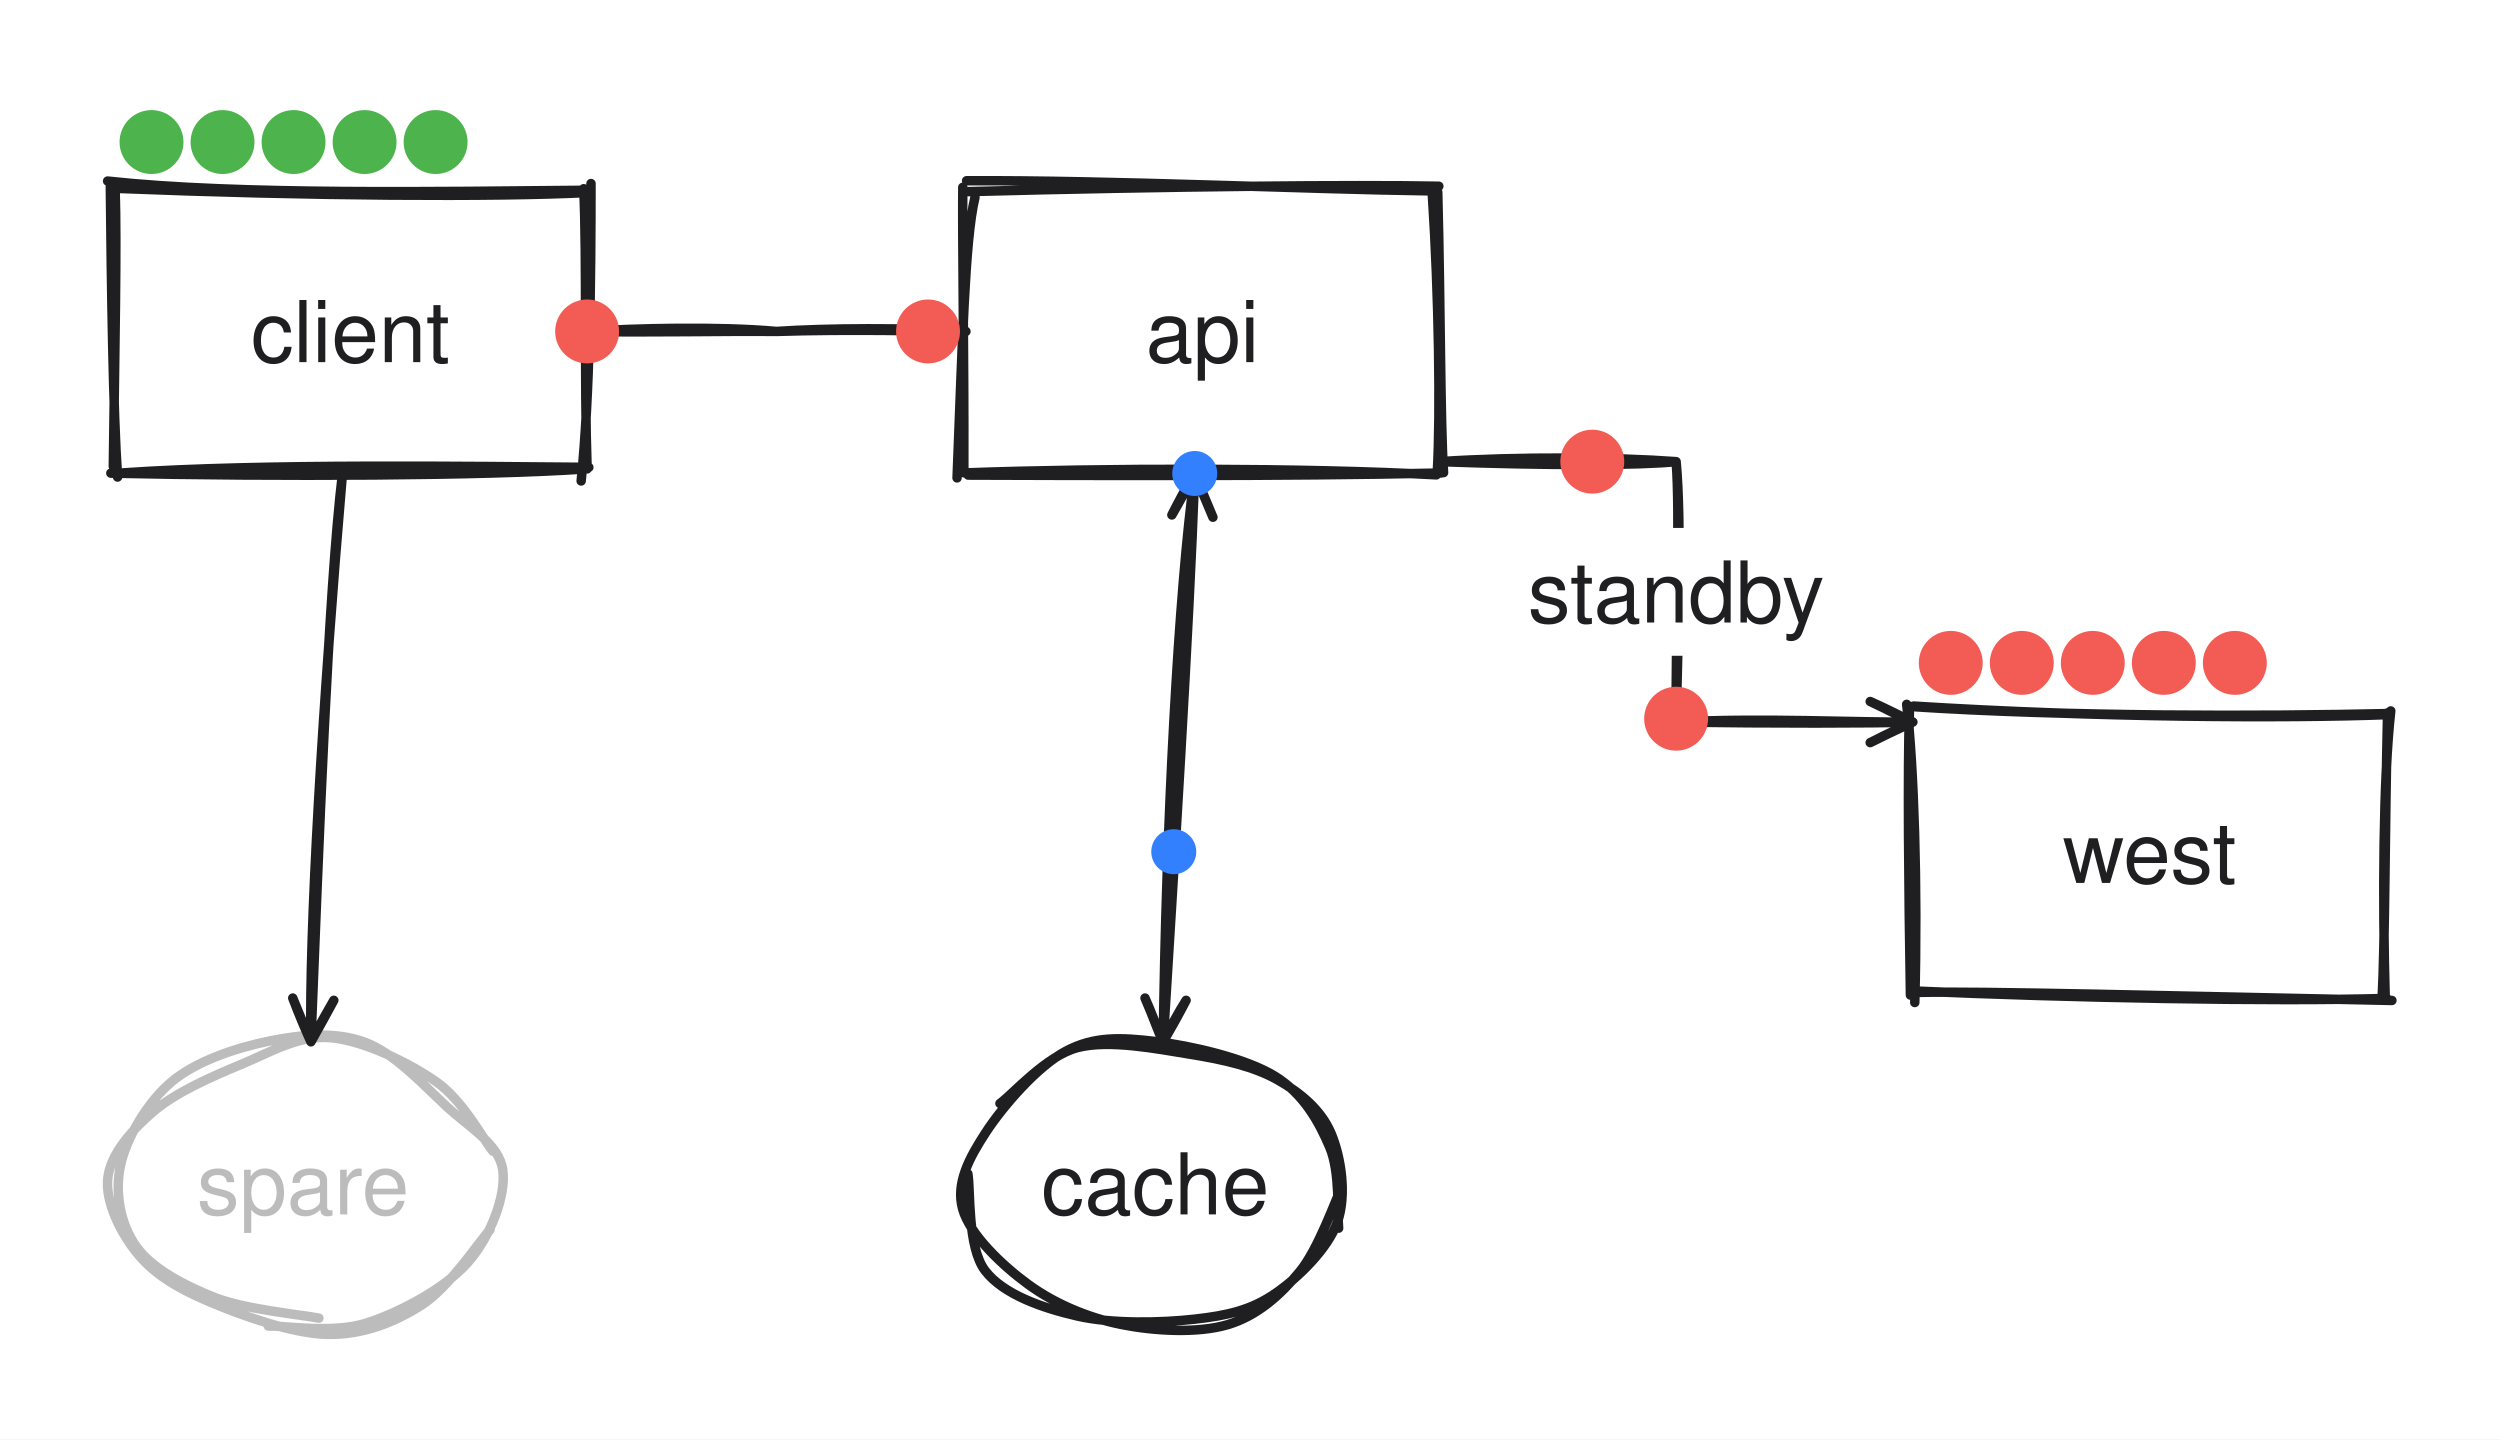
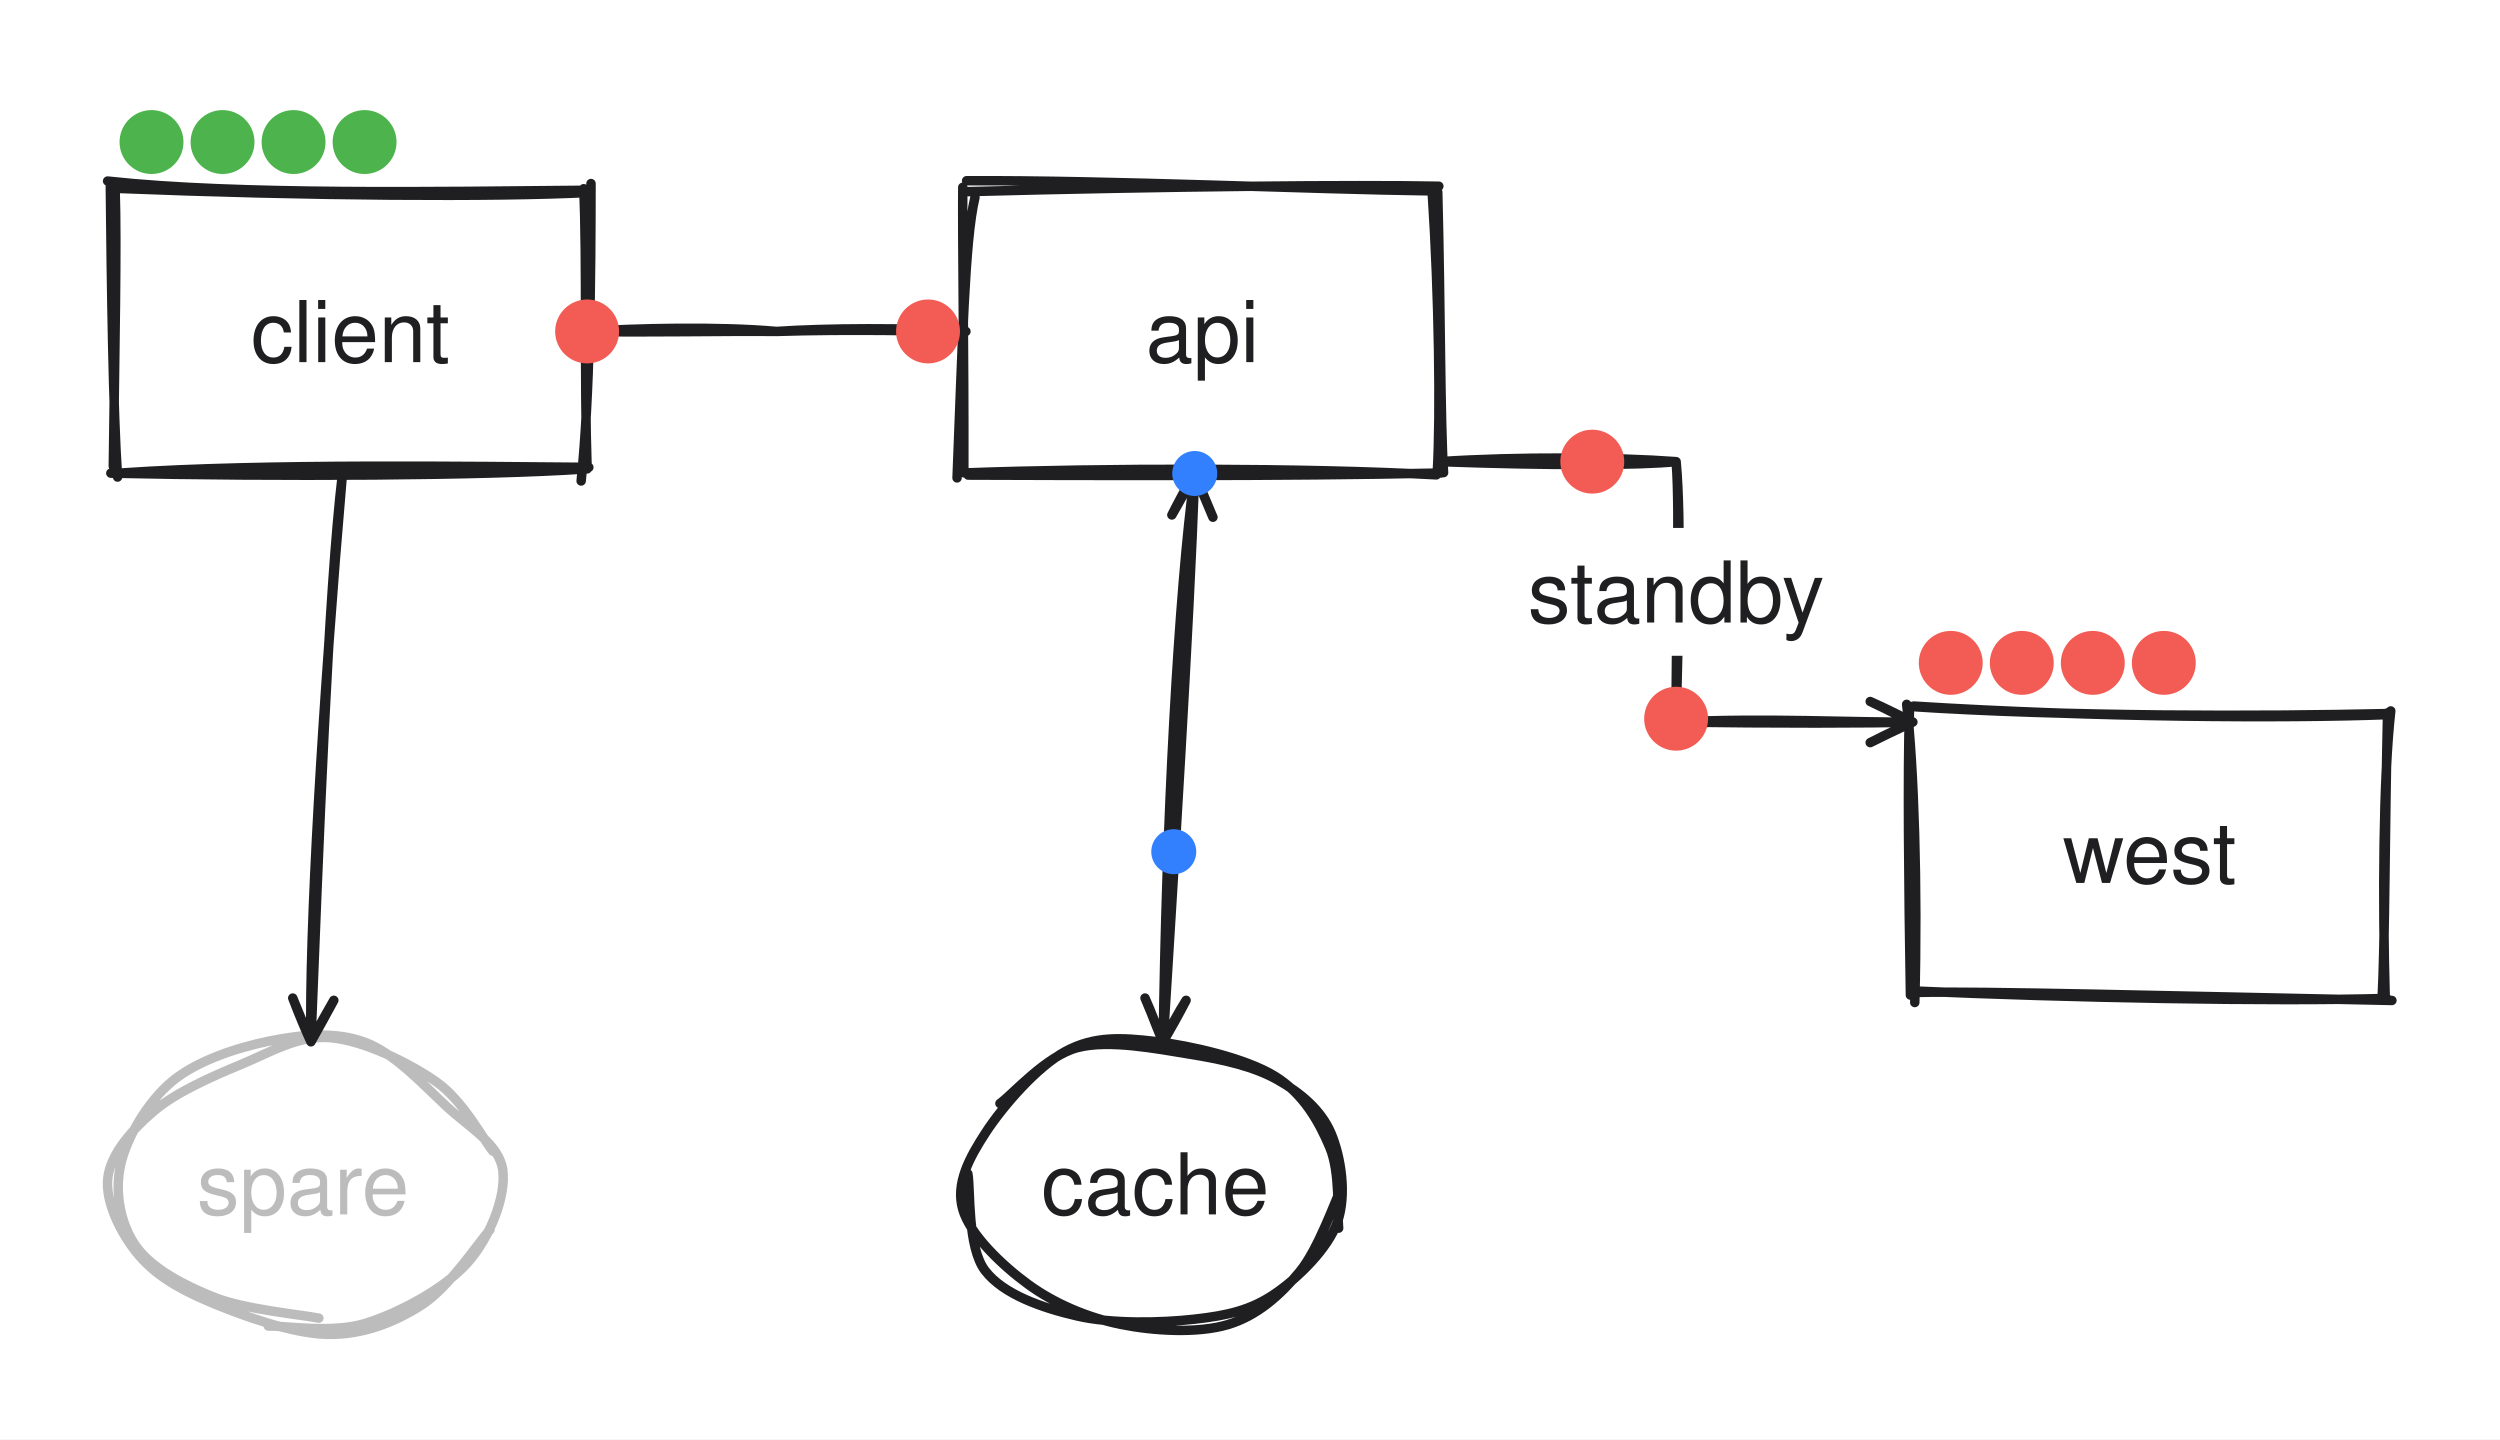
<svg xmlns="http://www.w3.org/2000/svg" width="528" height="304" viewBox="-4 100 528 304">
  <rect x="-4" y="100" width="528" height="304" fill="#ffffff" />
  <path d="M18.73 138.24 C46.01 141.24 89.88 140.44 119.18 140.19 M20.51 139.78 C61.2 141.42 100.77 141.67 120.63 140.64 M120.82 138.77 C120.81 158.77 120.62 183.25 118.74 201.58 M119.28 139.86 C119.98 154.31 119.37 180.64 120 199.03 M120.36 198.7 C97.23 198.54 51.47 197.83 21.86 199.88 M119.51 199.05 C98.9 200.48 54.44 200.72 19.41 199.93 M19.93 198.46 C20.24 174.02 20.71 151.52 20.32 140.11 M20.83 200.75 C19.88 186.82 19.51 160.16 19.3 139.44" fill="none" stroke="#1f1f21" stroke-width="2" stroke-linecap="round" stroke-linejoin="round" />
  <text x="70" font-family="Helvetica Neue, Helvetica, Arial, sans-serif" font-size="18" fill="#1f1f21" text-anchor="middle">
    <tspan x="70" y="176.48">client</tspan>
  </text>
  <path d="M200.15 138.17 C230.57 138.03 272.03 139.97 298.22 140.32 M200.51 140.47 C243.08 139.34 282.69 138.99 299.88 139.33 M298.49 140.87 C299.92 162.66 300.24 187.47 299.57 199.34 M299.65 140.57 C300.28 164.66 300.18 188.75 300.88 199.82 M300.33 199.9 C266.46 200.64 225.61 200.42 200.48 200.34 M299.36 200.29 C271.97 198.78 228.88 198.81 199.68 199.88 M198.13 200.93 C199.26 173.36 199.73 150.64 201.91 141.71 M199.56 199.45 C199.63 175.03 199.23 150.88 199.34 139.56" fill="none" stroke="#1f1f21" stroke-width="2" stroke-linecap="round" stroke-linejoin="round" />
  <text x="250" font-family="Helvetica Neue, Helvetica, Arial, sans-serif" font-size="18" fill="#1f1f21" text-anchor="middle">
    <tspan x="250" y="176.48">api</tspan>
  </text>
  <path d="M400.17 249.12 C438.63 251.54 478.86 251.74 500.06 250.94 M399.24 249.2 C432.64 251.41 474.3 251.29 500.01 250.71 M500.25 250.55 C499.7 274.65 499.72 299.59 499.09 311.01 M500.93 250.15 C499.31 264.46 499.19 290.46 499.76 310.73 M501.17 311.3 C453.47 310.31 414.38 309.3 400.87 309.6 M500.1 310.86 C475.96 311.58 431.63 310.69 400.95 309.32 M400.4 311.73 C401.06 286.94 400.2 261.78 398.69 248.76 M399.48 310.16 C399.09 287.34 398.87 262.67 399.27 250.51" fill="none" stroke="#1f1f21" stroke-width="2" stroke-linecap="round" stroke-linejoin="round" />
  <text x="450" font-family="Helvetica Neue, Helvetica, Arial, sans-serif" font-size="18" fill="#1f1f21" text-anchor="middle">
    <tspan x="450" y="286.48">west</tspan>
  </text>
  <path d="M207.19 333.05 C209.93 331.09 216.89 322.99 223.59 321.25 C230.29 319.52 240.37 321.53 247.4 322.66 C254.43 323.79 260.83 325.25 265.78 328.04 C270.74 330.83 275.02 334.4 277.14 339.4 C279.25 344.41 280.46 352.42 278.47 358.07 C276.48 363.71 270.22 369.86 265.19 373.28 C260.15 376.71 255.22 377.84 248.27 378.61 C241.32 379.39 230.83 379.64 223.47 377.93 C216.1 376.23 207.92 373.38 204.07 368.38 C200.23 363.37 201.02 351.32 200.41 347.9 M279.48 350.53 C277.97 353.55 274.47 363.79 270.43 368.66 C266.39 373.54 261.5 377.95 255.22 379.79 C248.93 381.63 239.73 381.13 232.72 379.71 C225.72 378.29 218.74 375.33 213.17 371.27 C207.6 367.21 200.8 360.7 199.31 355.34 C197.82 349.98 200.6 344.67 204.23 339.12 C207.87 333.56 215.11 325.21 221.09 322.02 C227.07 318.82 232.75 319.1 240.1 319.97 C247.44 320.83 259.02 323.49 265.15 327.22 C271.27 330.94 274.58 336.94 276.84 342.3 C279.11 347.67 278.41 356.54 278.72 359.39" fill="none" stroke="#1f1f21" stroke-width="2" stroke-linecap="round" stroke-linejoin="round" />
  <text x="240" font-family="Helvetica Neue, Helvetica, Arial, sans-serif" font-size="18" fill="#1f1f21" text-anchor="middle">
    <tspan x="240" y="356.48">cache</tspan>
  </text>
  <g opacity="0.3">
    <path d="M99.51 359.69 C97.12 362.33 90.88 371.87 85.16 375.56 C79.43 379.25 72.71 381.95 65.17 381.82 C57.62 381.69 46.59 377.65 39.88 374.79 C33.17 371.92 28.43 368.96 24.91 364.62 C21.39 360.28 18.18 353.74 18.77 348.75 C19.36 343.76 23.77 338.69 28.46 334.7 C33.14 330.71 40.65 327.41 46.9 324.82 C53.14 322.24 59.03 318.56 65.91 319.17 C72.79 319.78 82.46 324.48 88.15 328.48 C93.85 332.47 98.1 340.69 100.09 343.13 M63.34 378.39 C59.68 377.67 47.82 376.56 41.39 374.04 C34.96 371.52 28.1 367.92 24.78 363.27 C21.46 358.63 20.19 351.97 21.44 346.16 C22.7 340.35 27.06 332.8 32.3 328.42 C37.54 324.04 46.08 321.25 52.87 319.87 C59.67 318.48 66.84 317.82 73.07 320.12 C79.31 322.43 85.46 329.18 90.31 333.68 C95.16 338.18 101.46 341.63 102.19 347.15 C102.92 352.66 99.5 361.38 94.69 366.77 C89.87 372.16 80.3 377.25 73.3 379.46 C66.29 381.68 56.1 379.96 52.66 380.06" fill="none" stroke="#1f1f21" stroke-width="2" stroke-linecap="round" stroke-linejoin="round" />
    <text x="60" font-family="Helvetica Neue, Helvetica, Arial, sans-serif" font-size="18" fill="#1f1f21" text-anchor="middle">
      <tspan x="60" y="356.48">spare</tspan>
    </text>
  </g>
  <path d="M120 170 C129.89 169.34 147.78 168.9 160 170 M120 170 C132.1 170.27 148.9 169.87 160 170 M160 170 C174.81 169.51 191.98 169.91 200 170 M160 170 C170.43 169.29 187.8 169.2 200 170 M190.99 165.66 C192.9 166.48 196.69 168.4 200 170 M190.99 165.66 C194.34 167.38 198.05 169.04 200 170 M190.99 174.34 C193.76 172.86 197.54 171.15 200 170 M190.99 174.34 C194.7 172.5 198.42 170.69 200 170" fill="none" stroke="#1f1f21" stroke-width="2" stroke-linecap="round" stroke-linejoin="round" />
  <path d="M300 197.5 C316.66 196.4 337.47 196.57 350 197.5 M300 197.5 C323.43 198.35 342.19 198.29 350 197.5 M350 197.5 C350.87 208.45 349.92 232.61 350 252.5 M350 197.5 C351.18 210.14 350.44 234.42 350 252.5 M350 252.5 C368.67 251.56 388.53 252.64 400 252.5 M350 252.5 C370.65 252.79 391.31 252.77 400 252.5 M390.99 248.16 C393.89 249.43 397.82 251.43 400 252.5 M390.99 248.16 C394.6 249.83 398.11 251.75 400 252.5 M390.99 256.84 C395.21 254.65 398.61 253.23 400 252.5 M390.99 256.84 C392.95 255.85 396.96 253.91 400 252.5" fill="none" stroke="#1f1f21" stroke-width="2" stroke-linecap="round" stroke-linejoin="round" />
  <rect x="311.5" y="211.5" width="77" height="27" fill="#ffffff" />
  <text x="350" font-family="Helvetica Neue, Helvetica, Arial, sans-serif" font-size="18" fill="#1f1f21" text-anchor="middle">
    <tspan x="350" y="231.48">standby</tspan>
  </text>
  <path d="M241.67 320.03 C243.88 284.24 247.08 234.47 248.33 200 M241.67 320.03 C242.27 273.86 244.88 225.11 248.33 200 M243.5 208.76 C244.38 207.03 246.48 202.9 248.33 200 M243.5 208.76 C245.15 205.93 247.16 202.15 248.33 200 M252.17 209.24 C251.13 206.66 249.37 202.73 248.33 200 M252.17 209.24 C250.92 206.2 249.19 202.23 248.33 200 M246.5 311.27 C245.12 313.44 242.94 317.38 241.67 320.03 M246.5 311.27 C245.23 313.76 243.11 317.56 241.67 320.03 M237.83 310.79 C239.78 315.27 240.9 318.75 241.67 320.03 M237.83 310.79 C239.18 313.77 240.58 317.73 241.67 320.03" fill="none" stroke="#1f1f21" stroke-width="2" stroke-linecap="round" stroke-linejoin="round" />
  <path d="M68.33 200 C65.26 225.81 63.3 279.24 61.67 320.03 M68.33 200 C64.12 248.78 61.23 296.85 61.67 320.03 M66.5 311.27 C65.29 313.49 63.17 317.41 61.67 320.03 M66.5 311.27 C65.29 313.34 63.21 317.05 61.67 320.03 M57.83 310.79 C59.15 313.96 60.54 317.53 61.67 320.03 M57.83 310.79 C59.23 314.51 60.79 318.11 61.67 320.03" fill="none" stroke="#1f1f21" stroke-width="2" stroke-linecap="round" stroke-linejoin="round" />
  <path d="M356 251.79 C356 255.1 353.31 257.79 350 257.79 C346.69 257.79 344 255.1 344 251.79 C344 248.47 346.69 245.79 350 245.79 C353.31 245.79 356 248.47 356 251.79 Z" fill="#f25c54" stroke="none" />
  <path d="M356 251.79 C356 255.1 353.31 257.79 350 257.79 C346.69 257.79 344 255.1 344 251.79 C344 248.47 346.69 245.79 350 245.79 C353.31 245.79 356 248.47 356 251.79 Z" fill="none" stroke="#f25c54" stroke-width="1.5" stroke-linecap="round" stroke-linejoin="round" />
  <path d="M338.29 197.5 C338.29 200.81 335.6 203.5 332.29 203.5 C328.97 203.5 326.29 200.81 326.29 197.5 C326.29 194.19 328.97 191.5 332.29 191.5 C335.6 191.5 338.29 194.19 338.29 197.5 Z" fill="#f25c54" stroke="none" />
  <path d="M338.29 197.5 C338.29 200.81 335.6 203.5 332.29 203.5 C328.97 203.5 326.29 200.81 326.29 197.5 C326.29 194.19 328.97 191.5 332.29 191.5 C335.6 191.5 338.29 194.19 338.29 197.5 Z" fill="none" stroke="#f25c54" stroke-width="1.5" stroke-linecap="round" stroke-linejoin="round" />
  <path d="M198 170 C198 173.31 195.31 176 192 176 C188.69 176 186 173.31 186 170 C186 166.69 188.69 164 192 164 C195.31 164 198 166.69 198 170 Z" fill="#f25c54" stroke="none" />
  <path d="M198 170 C198 173.31 195.31 176 192 176 C188.69 176 186 173.31 186 170 C186 166.69 188.69 164 192 164 C195.31 164 198 166.69 198 170 Z" fill="none" stroke="#f25c54" stroke-width="1.5" stroke-linecap="round" stroke-linejoin="round" />
  <path d="M126 170 C126 173.31 123.31 176 120 176 C116.69 176 114 173.31 114 170 C114 166.69 116.69 164 120 164 C123.31 164 126 166.69 126 170 Z" fill="#f25c54" stroke="none" />
  <path d="M126 170 C126 173.31 123.31 176 120 176 C116.69 176 114 173.31 114 170 C114 166.69 116.69 164 120 164 C123.31 164 126 166.69 126 170 Z" fill="none" stroke="#f25c54" stroke-width="1.5" stroke-linecap="round" stroke-linejoin="round" />
  <path d="M247.9 279.88 C247.9 282.09 246.1 283.88 243.9 283.88 C241.69 283.88 239.9 282.09 239.9 279.88 C239.9 277.67 241.69 275.88 243.9 275.88 C246.1 275.88 247.9 277.67 247.9 279.88 Z" fill="#3380ff" stroke="none" />
  <path d="M247.9 279.88 C247.9 282.09 246.1 283.88 243.9 283.88 C241.69 283.88 239.9 282.09 239.9 279.88 C239.9 277.67 241.69 275.88 243.9 275.88 C246.1 275.88 247.9 277.67 247.9 279.88 Z" fill="none" stroke="#3380ff" stroke-width="1.5" stroke-linecap="round" stroke-linejoin="round" />
  <path d="M252.33 200 C252.33 202.21 250.54 204 248.33 204 C246.12 204 244.33 202.21 244.33 200 C244.33 197.79 246.12 196 248.33 196 C250.54 196 252.33 197.79 252.33 200 Z" fill="#3380ff" stroke="none" />
  <path d="M252.33 200 C252.33 202.21 250.54 204 248.33 204 C246.12 204 244.33 202.21 244.33 200 C244.33 197.79 246.12 196 248.33 196 C250.54 196 252.33 197.79 252.33 200 Z" fill="none" stroke="#3380ff" stroke-width="1.5" stroke-linecap="round" stroke-linejoin="round" />
  <path d="M414 240 C414 243.31 411.31 246 408 246 C404.69 246 402 243.31 402 240 C402 236.69 404.69 234 408 234 C411.31 234 414 236.69 414 240 Z" fill="#f25c54" stroke="none" />
  <path d="M414 240 C414 243.31 411.31 246 408 246 C404.69 246 402 243.31 402 240 C402 236.69 404.69 234 408 234 C411.31 234 414 236.69 414 240 Z" fill="none" stroke="#f25c54" stroke-width="1.5" stroke-linecap="round" stroke-linejoin="round" />
  <path d="M429 240 C429 243.31 426.31 246 423 246 C419.69 246 417 243.31 417 240 C417 236.69 419.69 234 423 234 C426.31 234 429 236.69 429 240 Z" fill="#f25c54" stroke="none" />
  <path d="M429 240 C429 243.31 426.31 246 423 246 C419.69 246 417 243.31 417 240 C417 236.69 419.69 234 423 234 C426.31 234 429 236.69 429 240 Z" fill="none" stroke="#f25c54" stroke-width="1.5" stroke-linecap="round" stroke-linejoin="round" />
  <path d="M444 240 C444 243.31 441.31 246 438 246 C434.69 246 432 243.31 432 240 C432 236.69 434.69 234 438 234 C441.31 234 444 236.69 444 240 Z" fill="#f25c54" stroke="none" />
  <path d="M444 240 C444 243.31 441.31 246 438 246 C434.69 246 432 243.31 432 240 C432 236.69 434.69 234 438 234 C441.31 234 444 236.69 444 240 Z" fill="none" stroke="#f25c54" stroke-width="1.5" stroke-linecap="round" stroke-linejoin="round" />
  <path d="M459 240 C459 243.31 456.31 246 453 246 C449.69 246 447 243.31 447 240 C447 236.69 449.69 234 453 234 C456.31 234 459 236.69 459 240 Z" fill="#f25c54" stroke="none" />
  <path d="M459 240 C459 243.31 456.31 246 453 246 C449.69 246 447 243.31 447 240 C447 236.69 449.69 234 453 234 C456.31 234 459 236.69 459 240 Z" fill="none" stroke="#f25c54" stroke-width="1.5" stroke-linecap="round" stroke-linejoin="round" />
-   <path d="M474 240 C474 243.31 471.31 246 468 246 C464.69 246 462 243.31 462 240 C462 236.69 464.69 234 468 234 C471.31 234 474 236.69 474 240 Z" fill="#f25c54" stroke="none" />
-   <path d="M474 240 C474 243.31 471.31 246 468 246 C464.69 246 462 243.31 462 240 C462 236.69 464.69 234 468 234 C471.31 234 474 236.69 474 240 Z" fill="none" stroke="#f25c54" stroke-width="1.5" stroke-linecap="round" stroke-linejoin="round" />
  <path d="M34 130 C34 133.31 31.31 136 28 136 C24.69 136 22 133.31 22 130 C22 126.69 24.69 124 28 124 C31.31 124 34 126.69 34 130 Z" fill="#4db34d" stroke="none" />
  <path d="M34 130 C34 133.31 31.31 136 28 136 C24.69 136 22 133.31 22 130 C22 126.69 24.69 124 28 124 C31.31 124 34 126.69 34 130 Z" fill="none" stroke="#4db34d" stroke-width="1.5" stroke-linecap="round" stroke-linejoin="round" />
  <path d="M49 130 C49 133.31 46.31 136 43 136 C39.69 136 37 133.31 37 130 C37 126.69 39.69 124 43 124 C46.31 124 49 126.69 49 130 Z" fill="#4db34d" stroke="none" />
  <path d="M49 130 C49 133.31 46.31 136 43 136 C39.69 136 37 133.31 37 130 C37 126.69 39.69 124 43 124 C46.31 124 49 126.69 49 130 Z" fill="none" stroke="#4db34d" stroke-width="1.5" stroke-linecap="round" stroke-linejoin="round" />
  <path d="M64 130 C64 133.31 61.31 136 58 136 C54.69 136 52 133.31 52 130 C52 126.69 54.69 124 58 124 C61.31 124 64 126.69 64 130 Z" fill="#4db34d" stroke="none" />
  <path d="M64 130 C64 133.31 61.31 136 58 136 C54.69 136 52 133.31 52 130 C52 126.69 54.69 124 58 124 C61.31 124 64 126.69 64 130 Z" fill="none" stroke="#4db34d" stroke-width="1.5" stroke-linecap="round" stroke-linejoin="round" />
  <path d="M79 130 C79 133.31 76.31 136 73 136 C69.69 136 67 133.31 67 130 C67 126.69 69.69 124 73 124 C76.31 124 79 126.69 79 130 Z" fill="#4db34d" stroke="none" />
  <path d="M79 130 C79 133.31 76.31 136 73 136 C69.69 136 67 133.31 67 130 C67 126.69 69.69 124 73 124 C76.31 124 79 126.69 79 130 Z" fill="none" stroke="#4db34d" stroke-width="1.5" stroke-linecap="round" stroke-linejoin="round" />
-   <path d="M94 130 C94 133.31 91.31 136 88 136 C84.69 136 82 133.31 82 130 C82 126.69 84.69 124 88 124 C91.31 124 94 126.69 94 130 Z" fill="#4db34d" stroke="none" />
-   <path d="M94 130 C94 133.31 91.31 136 88 136 C84.69 136 82 133.31 82 130 C82 126.69 84.69 124 88 124 C91.31 124 94 126.69 94 130 Z" fill="none" stroke="#4db34d" stroke-width="1.5" stroke-linecap="round" stroke-linejoin="round" />
</svg>
